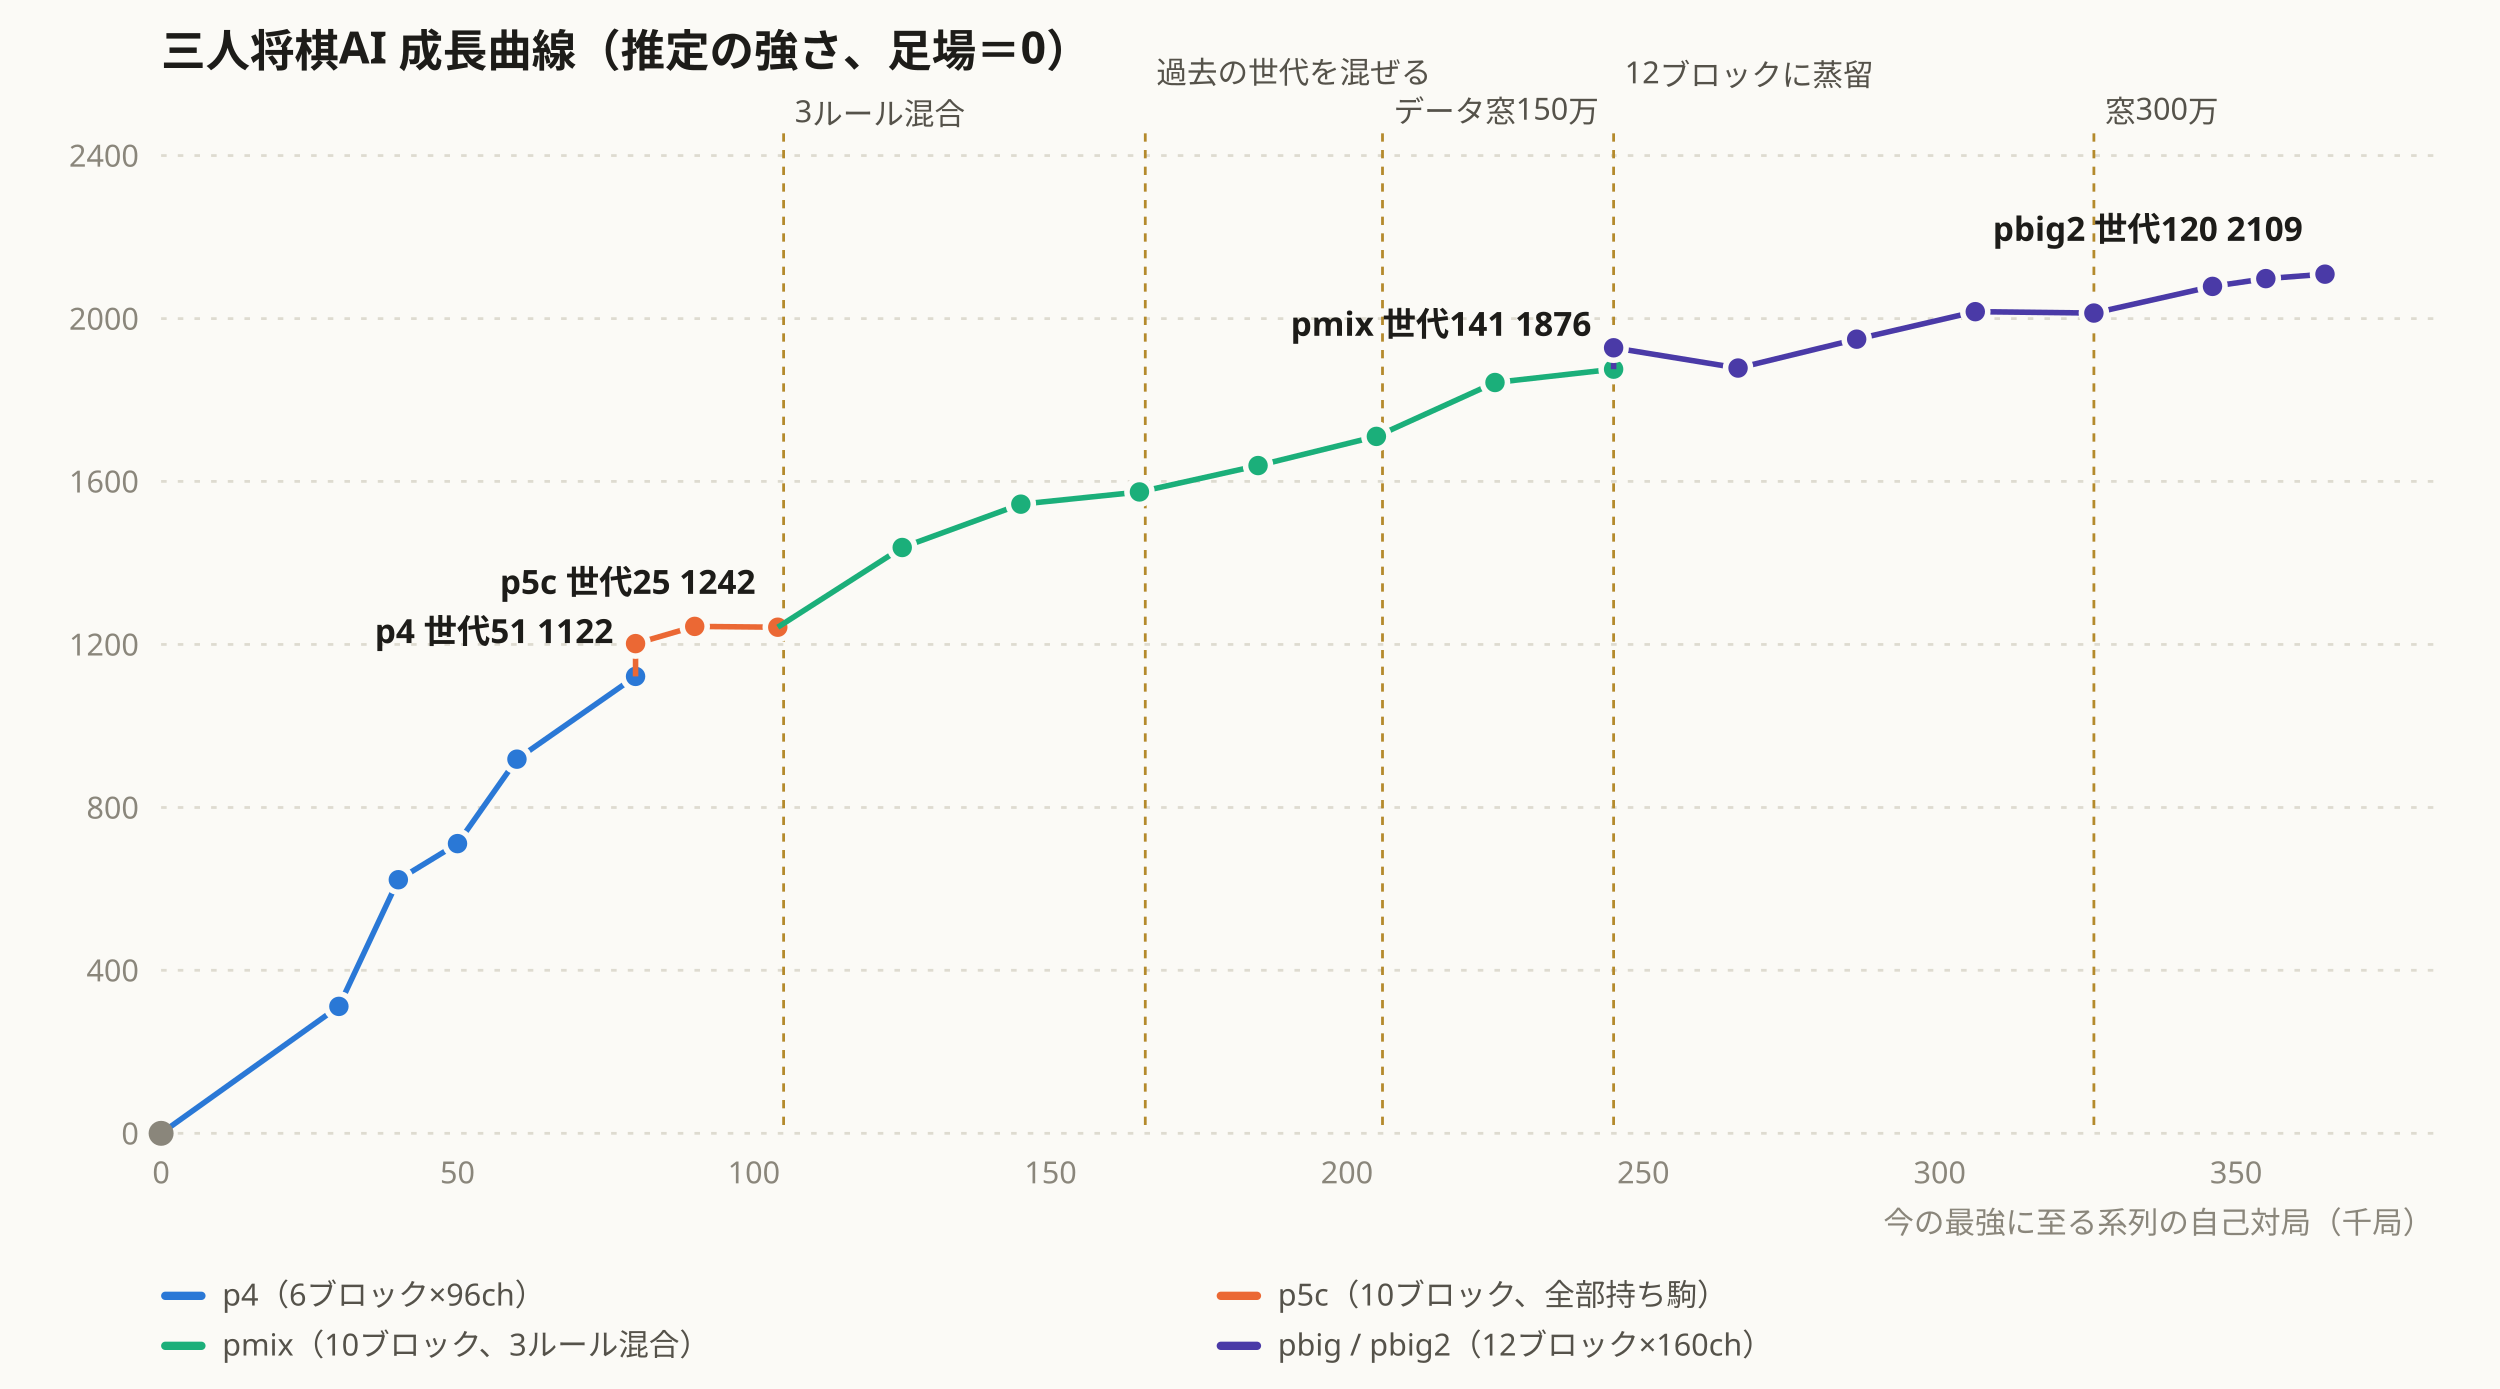
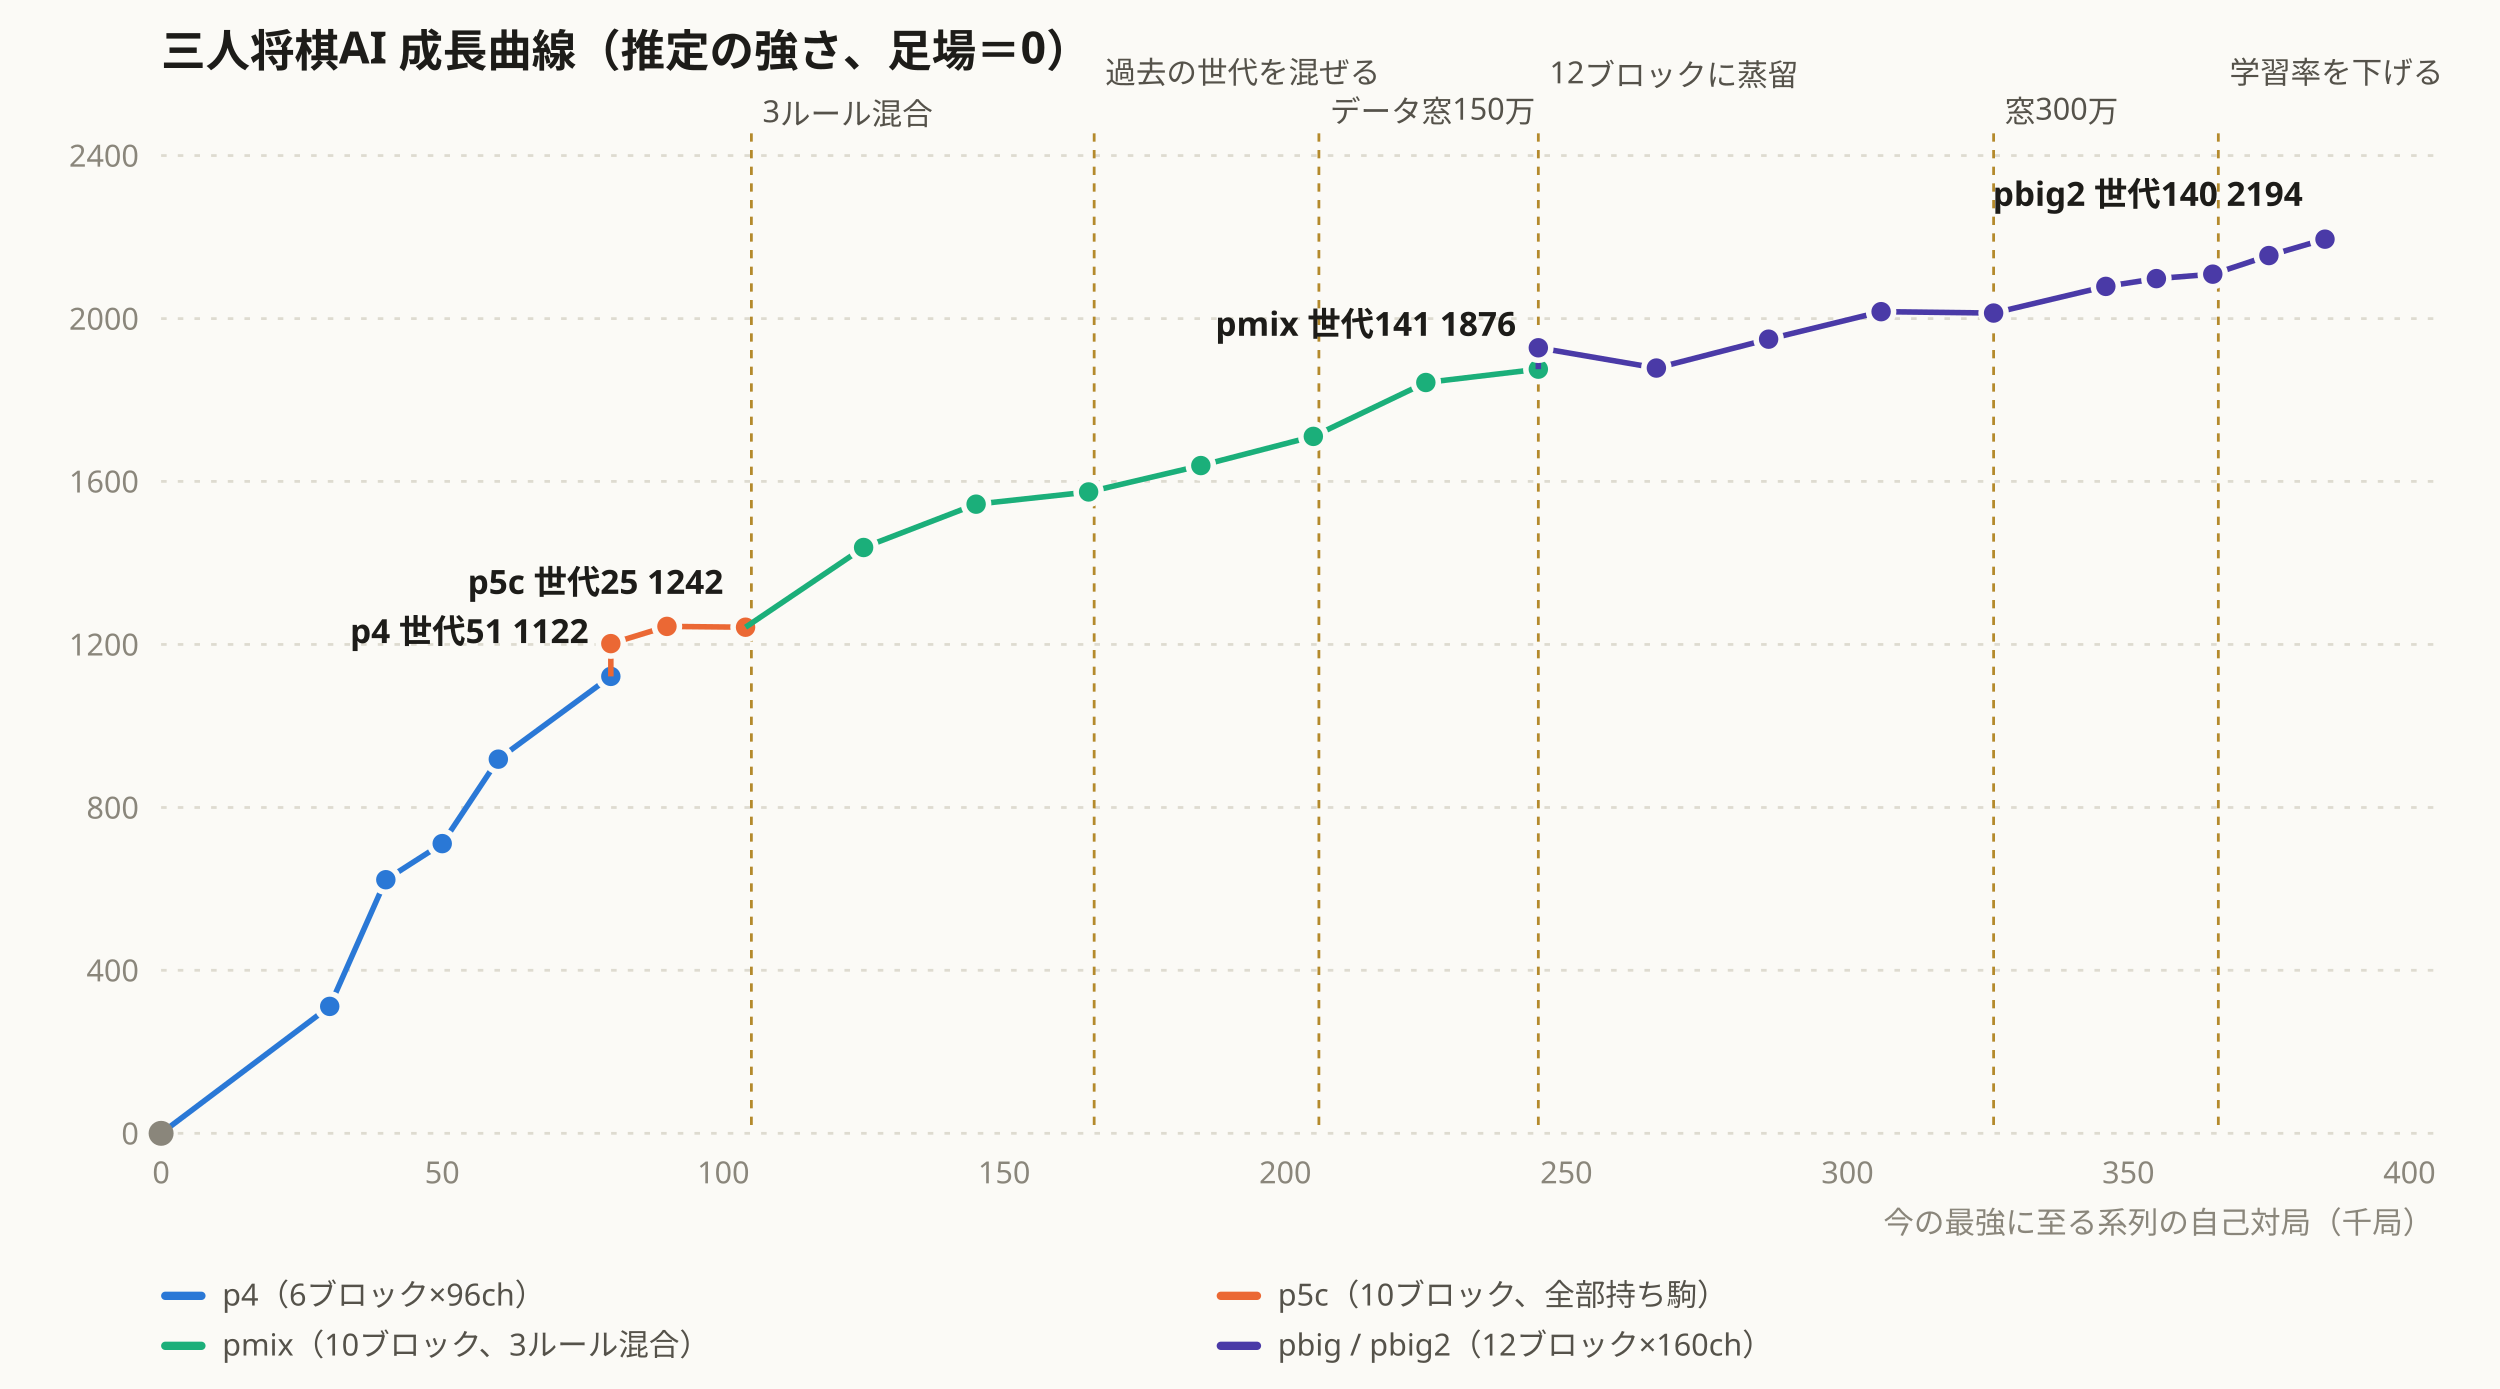
<svg xmlns="http://www.w3.org/2000/svg" viewBox="0 0 900 500" font-family="Hiragino Sans, Yu Gothic, Meiryo, sans-serif">
  <rect width="900" height="500" fill="#fbfaf6" />
  <text x="58" y="24" font-size="16" font-weight="700" fill="#1d1c19">三人将棋AI 成長曲線（推定の強さ、足場＝0）</text>
  <line x1="58" x2="876" y1="408.0" y2="408.0" stroke="#dedbd0" stroke-dasharray="2 4" />
  <text x="50" y="412.0" font-size="11" fill="#8a867b" text-anchor="end">0</text>
  <line x1="58" x2="876" y1="349.3" y2="349.3" stroke="#dedbd0" stroke-dasharray="2 4" />
  <text x="50" y="353.3" font-size="11" fill="#8a867b" text-anchor="end">400</text>
  <line x1="58" x2="876" y1="290.7" y2="290.7" stroke="#dedbd0" stroke-dasharray="2 4" />
  <text x="50" y="294.7" font-size="11" fill="#8a867b" text-anchor="end">800</text>
  <line x1="58" x2="876" y1="232.0" y2="232.0" stroke="#dedbd0" stroke-dasharray="2 4" />
  <text x="50" y="236.0" font-size="11" fill="#8a867b" text-anchor="end">1200</text>
  <line x1="58" x2="876" y1="173.3" y2="173.3" stroke="#dedbd0" stroke-dasharray="2 4" />
  <text x="50" y="177.3" font-size="11" fill="#8a867b" text-anchor="end">1600</text>
  <line x1="58" x2="876" y1="114.7" y2="114.7" stroke="#dedbd0" stroke-dasharray="2 4" />
  <text x="50" y="118.7" font-size="11" fill="#8a867b" text-anchor="end">2000</text>
  <line x1="58" x2="876" y1="56.0" y2="56.0" stroke="#dedbd0" stroke-dasharray="2 4" />
  <text x="50" y="60.0" font-size="11" fill="#8a867b" text-anchor="end">2400</text>
  <text x="58.0" y="426" font-size="11" fill="#8a867b" text-anchor="middle">0</text>
-   <text x="164.7" y="426" font-size="11" fill="#8a867b" text-anchor="middle">50</text>
-   <text x="271.4" y="426" font-size="11" fill="#8a867b" text-anchor="middle">100</text>
-   <text x="378.2" y="426" font-size="11" fill="#8a867b" text-anchor="middle">150</text>
-   <text x="484.9" y="426" font-size="11" fill="#8a867b" text-anchor="middle">200</text>
-   <text x="591.6" y="426" font-size="11" fill="#8a867b" text-anchor="middle">250</text>
-   <text x="698.3" y="426" font-size="11" fill="#8a867b" text-anchor="middle">300</text>
-   <text x="805.0" y="426" font-size="11" fill="#8a867b" text-anchor="middle">350</text>
+   <text x="159.2" y="426" font-size="11" fill="#8a867b" text-anchor="middle">50</text>
+   <text x="260.4" y="426" font-size="11" fill="#8a867b" text-anchor="middle">100</text>
+   <text x="361.5" y="426" font-size="11" fill="#8a867b" text-anchor="middle">150</text>
+   <text x="462.7" y="426" font-size="11" fill="#8a867b" text-anchor="middle">200</text>
+   <text x="563.9" y="426" font-size="11" fill="#8a867b" text-anchor="middle">250</text>
+   <text x="665.1" y="426" font-size="11" fill="#8a867b" text-anchor="middle">300</text>
+   <text x="766.2" y="426" font-size="11" fill="#8a867b" text-anchor="middle">350</text>
+   <text x="867.4" y="426" font-size="11" fill="#8a867b" text-anchor="middle">400</text>
  <text x="876" y="444" font-size="11" fill="#8a867b" text-anchor="end">今の最強に至る系列の自己対局（千局）</text>
-   <line x1="282.1" x2="282.1" y1="48" y2="408" stroke="#b48a2c" stroke-dasharray="3 3" />
-   <text x="286.1" y="44" font-size="11" fill="#55524a">3ルール混合</text>
-   <line x1="412.3" x2="412.3" y1="48" y2="408" stroke="#b48a2c" stroke-dasharray="3 3" />
-   <text x="416.3" y="30" font-size="11" fill="#55524a">過去の世代を混ぜる</text>
-   <line x1="497.7" x2="497.7" y1="48" y2="408" stroke="#b48a2c" stroke-dasharray="3 3" />
-   <text x="501.7" y="44" font-size="11" fill="#55524a">データ窓150万</text>
-   <line x1="580.9" x2="580.9" y1="48" y2="408" stroke="#b48a2c" stroke-dasharray="3 3" />
-   <text x="584.9" y="30" font-size="11" fill="#55524a">12ブロックに蒸留</text>
-   <line x1="753.8" x2="753.8" y1="48" y2="408" stroke="#b48a2c" stroke-dasharray="3 3" />
-   <text x="757.8" y="44" font-size="11" fill="#55524a">窓300万</text>
-   <polyline fill="none" stroke="#2a78d6" stroke-width="2" stroke-linejoin="round" points="58.0,408.0 122.0,362.3 143.4,316.7 164.7,303.7 186.1,273.3 228.8,243.5" />
-   <circle cx="122.0" cy="362.3" r="4.5" fill="#2a78d6" stroke="#fbfaf6" stroke-width="2" />
-   <circle cx="143.4" cy="316.7" r="4.5" fill="#2a78d6" stroke="#fbfaf6" stroke-width="2" />
-   <circle cx="164.7" cy="303.7" r="4.5" fill="#2a78d6" stroke="#fbfaf6" stroke-width="2" />
-   <circle cx="186.1" cy="273.3" r="4.5" fill="#2a78d6" stroke="#fbfaf6" stroke-width="2" />
-   <circle cx="228.8" cy="243.5" r="4.5" fill="#2a78d6" stroke="#fbfaf6" stroke-width="2" />
-   <text x="220.8" y="231.5" font-size="12" font-weight="700" fill="#1d1c19" text-anchor="end">p4 世代51 1122</text>
-   <polyline fill="none" stroke="#eb6834" stroke-width="2" stroke-linejoin="round" points="228.8,243.5 228.8,231.7 250.1,225.5 280.0,225.8" />
-   <circle cx="228.8" cy="231.7" r="4.5" fill="#eb6834" stroke="#fbfaf6" stroke-width="2" />
-   <circle cx="250.1" cy="225.5" r="4.5" fill="#eb6834" stroke="#fbfaf6" stroke-width="2" />
-   <circle cx="280.0" cy="225.8" r="4.5" fill="#eb6834" stroke="#fbfaf6" stroke-width="2" />
-   <text x="272.0" y="213.8" font-size="12" font-weight="700" fill="#1d1c19" text-anchor="end">p5c 世代25 1242</text>
-   <polyline fill="none" stroke="#1baf7a" stroke-width="2" stroke-linejoin="round" points="280.0,225.8 324.8,197.1 367.5,181.5 410.2,177.1 452.9,167.6 495.5,157.1 538.2,137.7 580.9,132.9" />
-   <circle cx="324.8" cy="197.1" r="4.5" fill="#1baf7a" stroke="#fbfaf6" stroke-width="2" />
-   <circle cx="367.5" cy="181.5" r="4.5" fill="#1baf7a" stroke="#fbfaf6" stroke-width="2" />
-   <circle cx="410.2" cy="177.1" r="4.5" fill="#1baf7a" stroke="#fbfaf6" stroke-width="2" />
-   <circle cx="452.9" cy="167.6" r="4.5" fill="#1baf7a" stroke="#fbfaf6" stroke-width="2" />
-   <circle cx="495.5" cy="157.1" r="4.5" fill="#1baf7a" stroke="#fbfaf6" stroke-width="2" />
-   <circle cx="538.2" cy="137.7" r="4.5" fill="#1baf7a" stroke="#fbfaf6" stroke-width="2" />
-   <circle cx="580.9" cy="132.9" r="4.5" fill="#1baf7a" stroke="#fbfaf6" stroke-width="2" />
-   <text x="572.9" y="120.9" font-size="12" font-weight="700" fill="#1d1c19" text-anchor="end">pmix 世代141 1876</text>
-   <polyline fill="none" stroke="#4a3aa7" stroke-width="2" stroke-linejoin="round" points="580.9,132.9 580.9,125.2 625.7,132.5 668.4,122.1 711.1,112.2 753.8,112.7 796.5,103.1 815.7,100.3 837.0,98.7" />
-   <circle cx="580.9" cy="125.2" r="4.5" fill="#4a3aa7" stroke="#fbfaf6" stroke-width="2" />
-   <circle cx="625.7" cy="132.5" r="4.5" fill="#4a3aa7" stroke="#fbfaf6" stroke-width="2" />
-   <circle cx="668.4" cy="122.1" r="4.5" fill="#4a3aa7" stroke="#fbfaf6" stroke-width="2" />
-   <circle cx="711.1" cy="112.2" r="4.5" fill="#4a3aa7" stroke="#fbfaf6" stroke-width="2" />
-   <circle cx="753.8" cy="112.7" r="4.5" fill="#4a3aa7" stroke="#fbfaf6" stroke-width="2" />
-   <circle cx="796.5" cy="103.1" r="4.5" fill="#4a3aa7" stroke="#fbfaf6" stroke-width="2" />
-   <circle cx="815.7" cy="100.3" r="4.5" fill="#4a3aa7" stroke="#fbfaf6" stroke-width="2" />
-   <circle cx="837.0" cy="98.7" r="4.5" fill="#4a3aa7" stroke="#fbfaf6" stroke-width="2" />
-   <text x="829.0" y="86.7" font-size="12" font-weight="700" fill="#1d1c19" text-anchor="end">pbig2 世代120 2109</text>
+   <line x1="270.5" x2="270.5" y1="48" y2="408" stroke="#b48a2c" stroke-dasharray="3 3" />
+   <text x="274.5" y="44" font-size="11" fill="#55524a">3ルール混合</text>
+   <line x1="393.9" x2="393.9" y1="48" y2="408" stroke="#b48a2c" stroke-dasharray="3 3" />
+   <text x="397.9" y="30" font-size="11" fill="#55524a">過去の世代を混ぜる</text>
+   <line x1="474.8" x2="474.8" y1="48" y2="408" stroke="#b48a2c" stroke-dasharray="3 3" />
+   <text x="478.8" y="44" font-size="11" fill="#55524a">データ窓150万</text>
+   <line x1="553.8" x2="553.8" y1="48" y2="408" stroke="#b48a2c" stroke-dasharray="3 3" />
+   <text x="557.8" y="30" font-size="11" fill="#55524a">12ブロックに蒸留</text>
+   <line x1="717.7" x2="717.7" y1="48" y2="408" stroke="#b48a2c" stroke-dasharray="3 3" />
+   <text x="721.7" y="44" font-size="11" fill="#55524a">窓300万</text>
+   <line x1="798.6" x2="798.6" y1="48" y2="408" stroke="#b48a2c" stroke-dasharray="3 3" />
+   <text x="802.6" y="30" font-size="11" fill="#55524a">学習率を下げる</text>
+   <polyline fill="none" stroke="#2a78d6" stroke-width="2" stroke-linejoin="round" points="58.0,408.0 118.7,362.3 138.9,316.7 159.2,303.7 179.4,273.3 219.9,243.5" />
+   <circle cx="118.7" cy="362.3" r="4.5" fill="#2a78d6" stroke="#fbfaf6" stroke-width="2" />
+   <circle cx="138.9" cy="316.7" r="4.5" fill="#2a78d6" stroke="#fbfaf6" stroke-width="2" />
+   <circle cx="159.2" cy="303.7" r="4.5" fill="#2a78d6" stroke="#fbfaf6" stroke-width="2" />
+   <circle cx="179.4" cy="273.3" r="4.5" fill="#2a78d6" stroke="#fbfaf6" stroke-width="2" />
+   <circle cx="219.9" cy="243.5" r="4.5" fill="#2a78d6" stroke="#fbfaf6" stroke-width="2" />
+   <text x="211.9" y="231.5" font-size="12" font-weight="700" fill="#1d1c19" text-anchor="end">p4 世代51 1122</text>
+   <polyline fill="none" stroke="#eb6834" stroke-width="2" stroke-linejoin="round" points="219.9,243.5 219.9,231.7 240.1,225.5 268.4,225.8" />
+   <circle cx="219.9" cy="231.7" r="4.5" fill="#eb6834" stroke="#fbfaf6" stroke-width="2" />
+   <circle cx="240.1" cy="225.5" r="4.5" fill="#eb6834" stroke="#fbfaf6" stroke-width="2" />
+   <circle cx="268.4" cy="225.8" r="4.5" fill="#eb6834" stroke="#fbfaf6" stroke-width="2" />
+   <text x="260.4" y="213.8" font-size="12" font-weight="700" fill="#1d1c19" text-anchor="end">p5c 世代25 1242</text>
+   <polyline fill="none" stroke="#1baf7a" stroke-width="2" stroke-linejoin="round" points="268.4,225.8 310.9,197.1 351.4,181.5 391.9,177.1 432.3,167.6 472.8,157.1 513.3,137.7 553.8,132.9" />
+   <circle cx="310.9" cy="197.1" r="4.5" fill="#1baf7a" stroke="#fbfaf6" stroke-width="2" />
+   <circle cx="351.4" cy="181.5" r="4.5" fill="#1baf7a" stroke="#fbfaf6" stroke-width="2" />
+   <circle cx="391.9" cy="177.1" r="4.5" fill="#1baf7a" stroke="#fbfaf6" stroke-width="2" />
+   <circle cx="432.3" cy="167.6" r="4.5" fill="#1baf7a" stroke="#fbfaf6" stroke-width="2" />
+   <circle cx="472.8" cy="157.1" r="4.5" fill="#1baf7a" stroke="#fbfaf6" stroke-width="2" />
+   <circle cx="513.3" cy="137.7" r="4.5" fill="#1baf7a" stroke="#fbfaf6" stroke-width="2" />
+   <circle cx="553.8" cy="132.9" r="4.5" fill="#1baf7a" stroke="#fbfaf6" stroke-width="2" />
+   <text x="545.8" y="120.9" font-size="12" font-weight="700" fill="#1d1c19" text-anchor="end">pmix 世代141 1876</text>
+   <polyline fill="none" stroke="#4a3aa7" stroke-width="2" stroke-linejoin="round" points="553.8,132.9 553.8,125.2 596.3,132.5 636.7,122.1 677.2,112.2 717.7,112.7 758.1,103.1 776.3,100.3 796.6,98.7 816.8,92.0 837.0,86.1" />
+   <circle cx="553.8" cy="125.2" r="4.5" fill="#4a3aa7" stroke="#fbfaf6" stroke-width="2" />
+   <circle cx="596.3" cy="132.5" r="4.5" fill="#4a3aa7" stroke="#fbfaf6" stroke-width="2" />
+   <circle cx="636.7" cy="122.1" r="4.5" fill="#4a3aa7" stroke="#fbfaf6" stroke-width="2" />
+   <circle cx="677.2" cy="112.2" r="4.5" fill="#4a3aa7" stroke="#fbfaf6" stroke-width="2" />
+   <circle cx="717.7" cy="112.7" r="4.5" fill="#4a3aa7" stroke="#fbfaf6" stroke-width="2" />
+   <circle cx="758.1" cy="103.1" r="4.5" fill="#4a3aa7" stroke="#fbfaf6" stroke-width="2" />
+   <circle cx="776.3" cy="100.3" r="4.5" fill="#4a3aa7" stroke="#fbfaf6" stroke-width="2" />
+   <circle cx="796.6" cy="98.7" r="4.5" fill="#4a3aa7" stroke="#fbfaf6" stroke-width="2" />
+   <circle cx="816.8" cy="92.0" r="4.5" fill="#4a3aa7" stroke="#fbfaf6" stroke-width="2" />
+   <circle cx="837.0" cy="86.1" r="4.5" fill="#4a3aa7" stroke="#fbfaf6" stroke-width="2" />
+   <text x="829.0" y="74.1" font-size="12" font-weight="700" fill="#1d1c19" text-anchor="end">pbig2 世代140 2194</text>
  <circle cx="58.0" cy="408.0" r="4.5" fill="#8a867b" />
  <rect x="58" y="465" width="16" height="3" rx="1.5" fill="#2a78d6" />
  <text x="80" y="470" font-size="11" fill="#55524a">p4（6ブロック×96ch）</text>
  <rect x="438" y="465" width="16" height="3" rx="1.5" fill="#eb6834" />
  <text x="460" y="470" font-size="11" fill="#55524a">p5c（10ブロック、全部持ち駒）</text>
  <rect x="58" y="483" width="16" height="3" rx="1.5" fill="#1baf7a" />
  <text x="80" y="488" font-size="11" fill="#55524a">pmix（10ブロック、3ルール混合）</text>
  <rect x="438" y="483" width="16" height="3" rx="1.5" fill="#4a3aa7" />
  <text x="460" y="488" font-size="11" fill="#55524a">pbig / pbig2（12ブロック×160ch）</text>
</svg>
